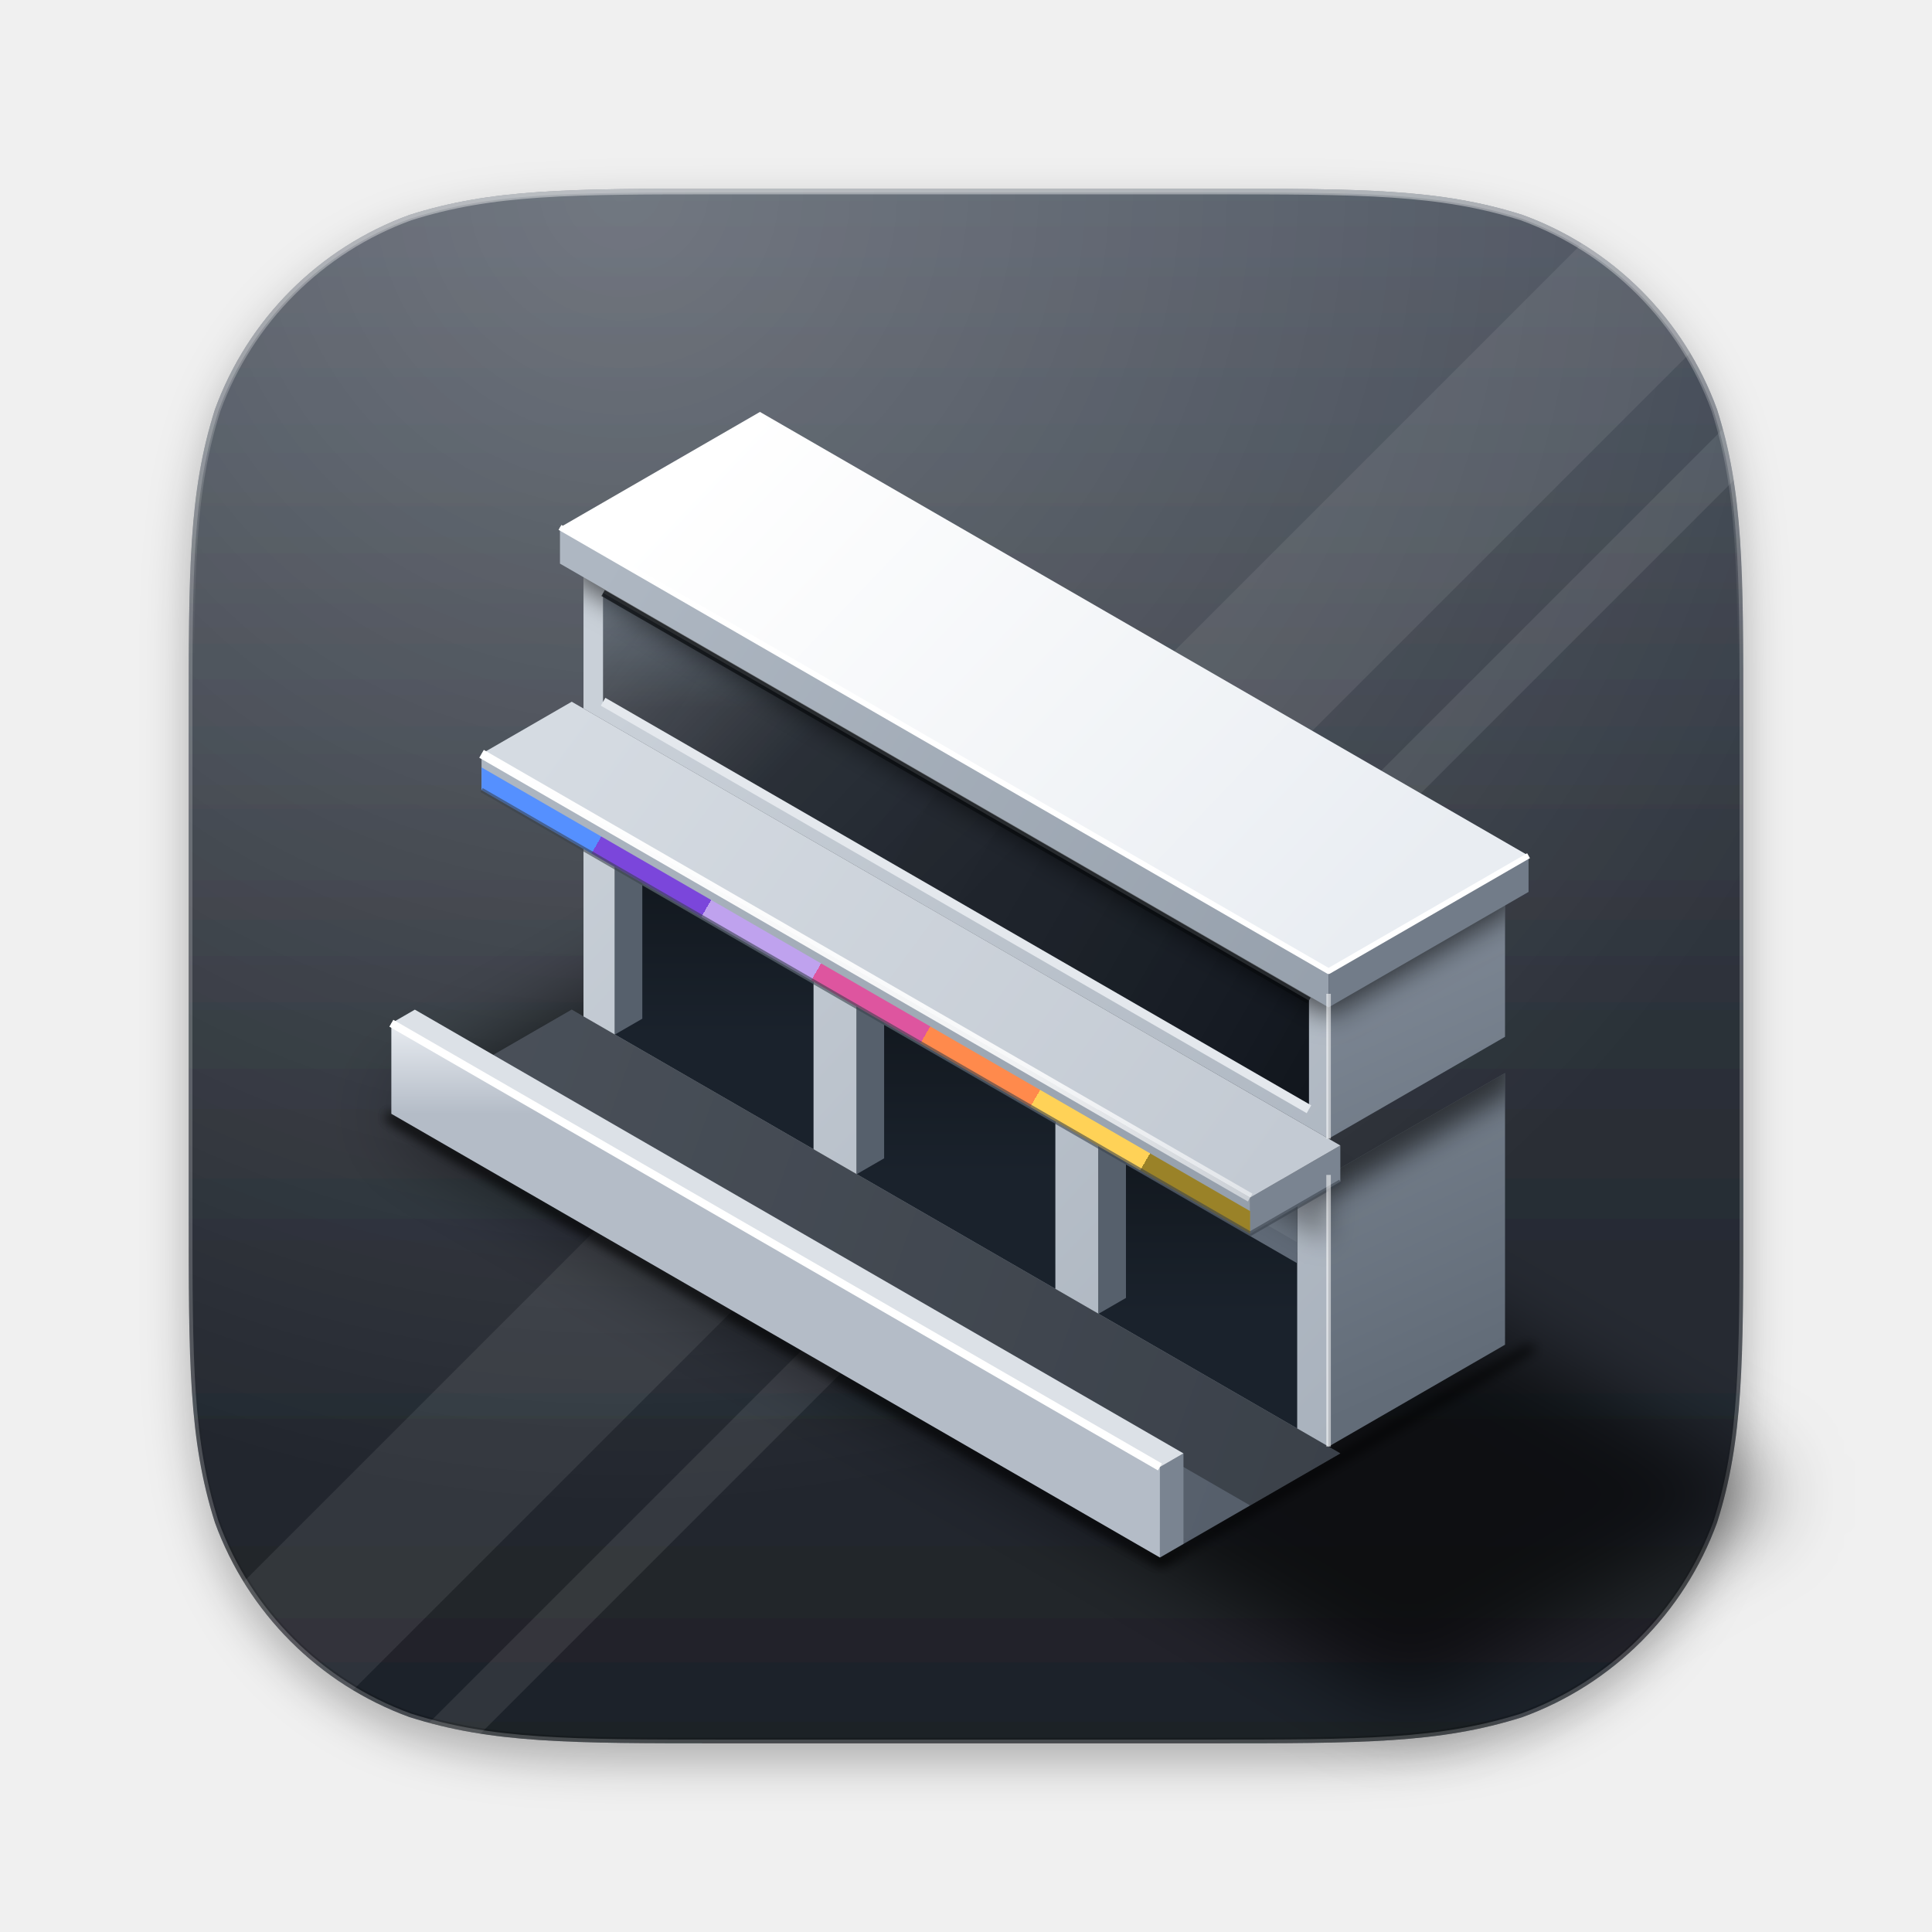
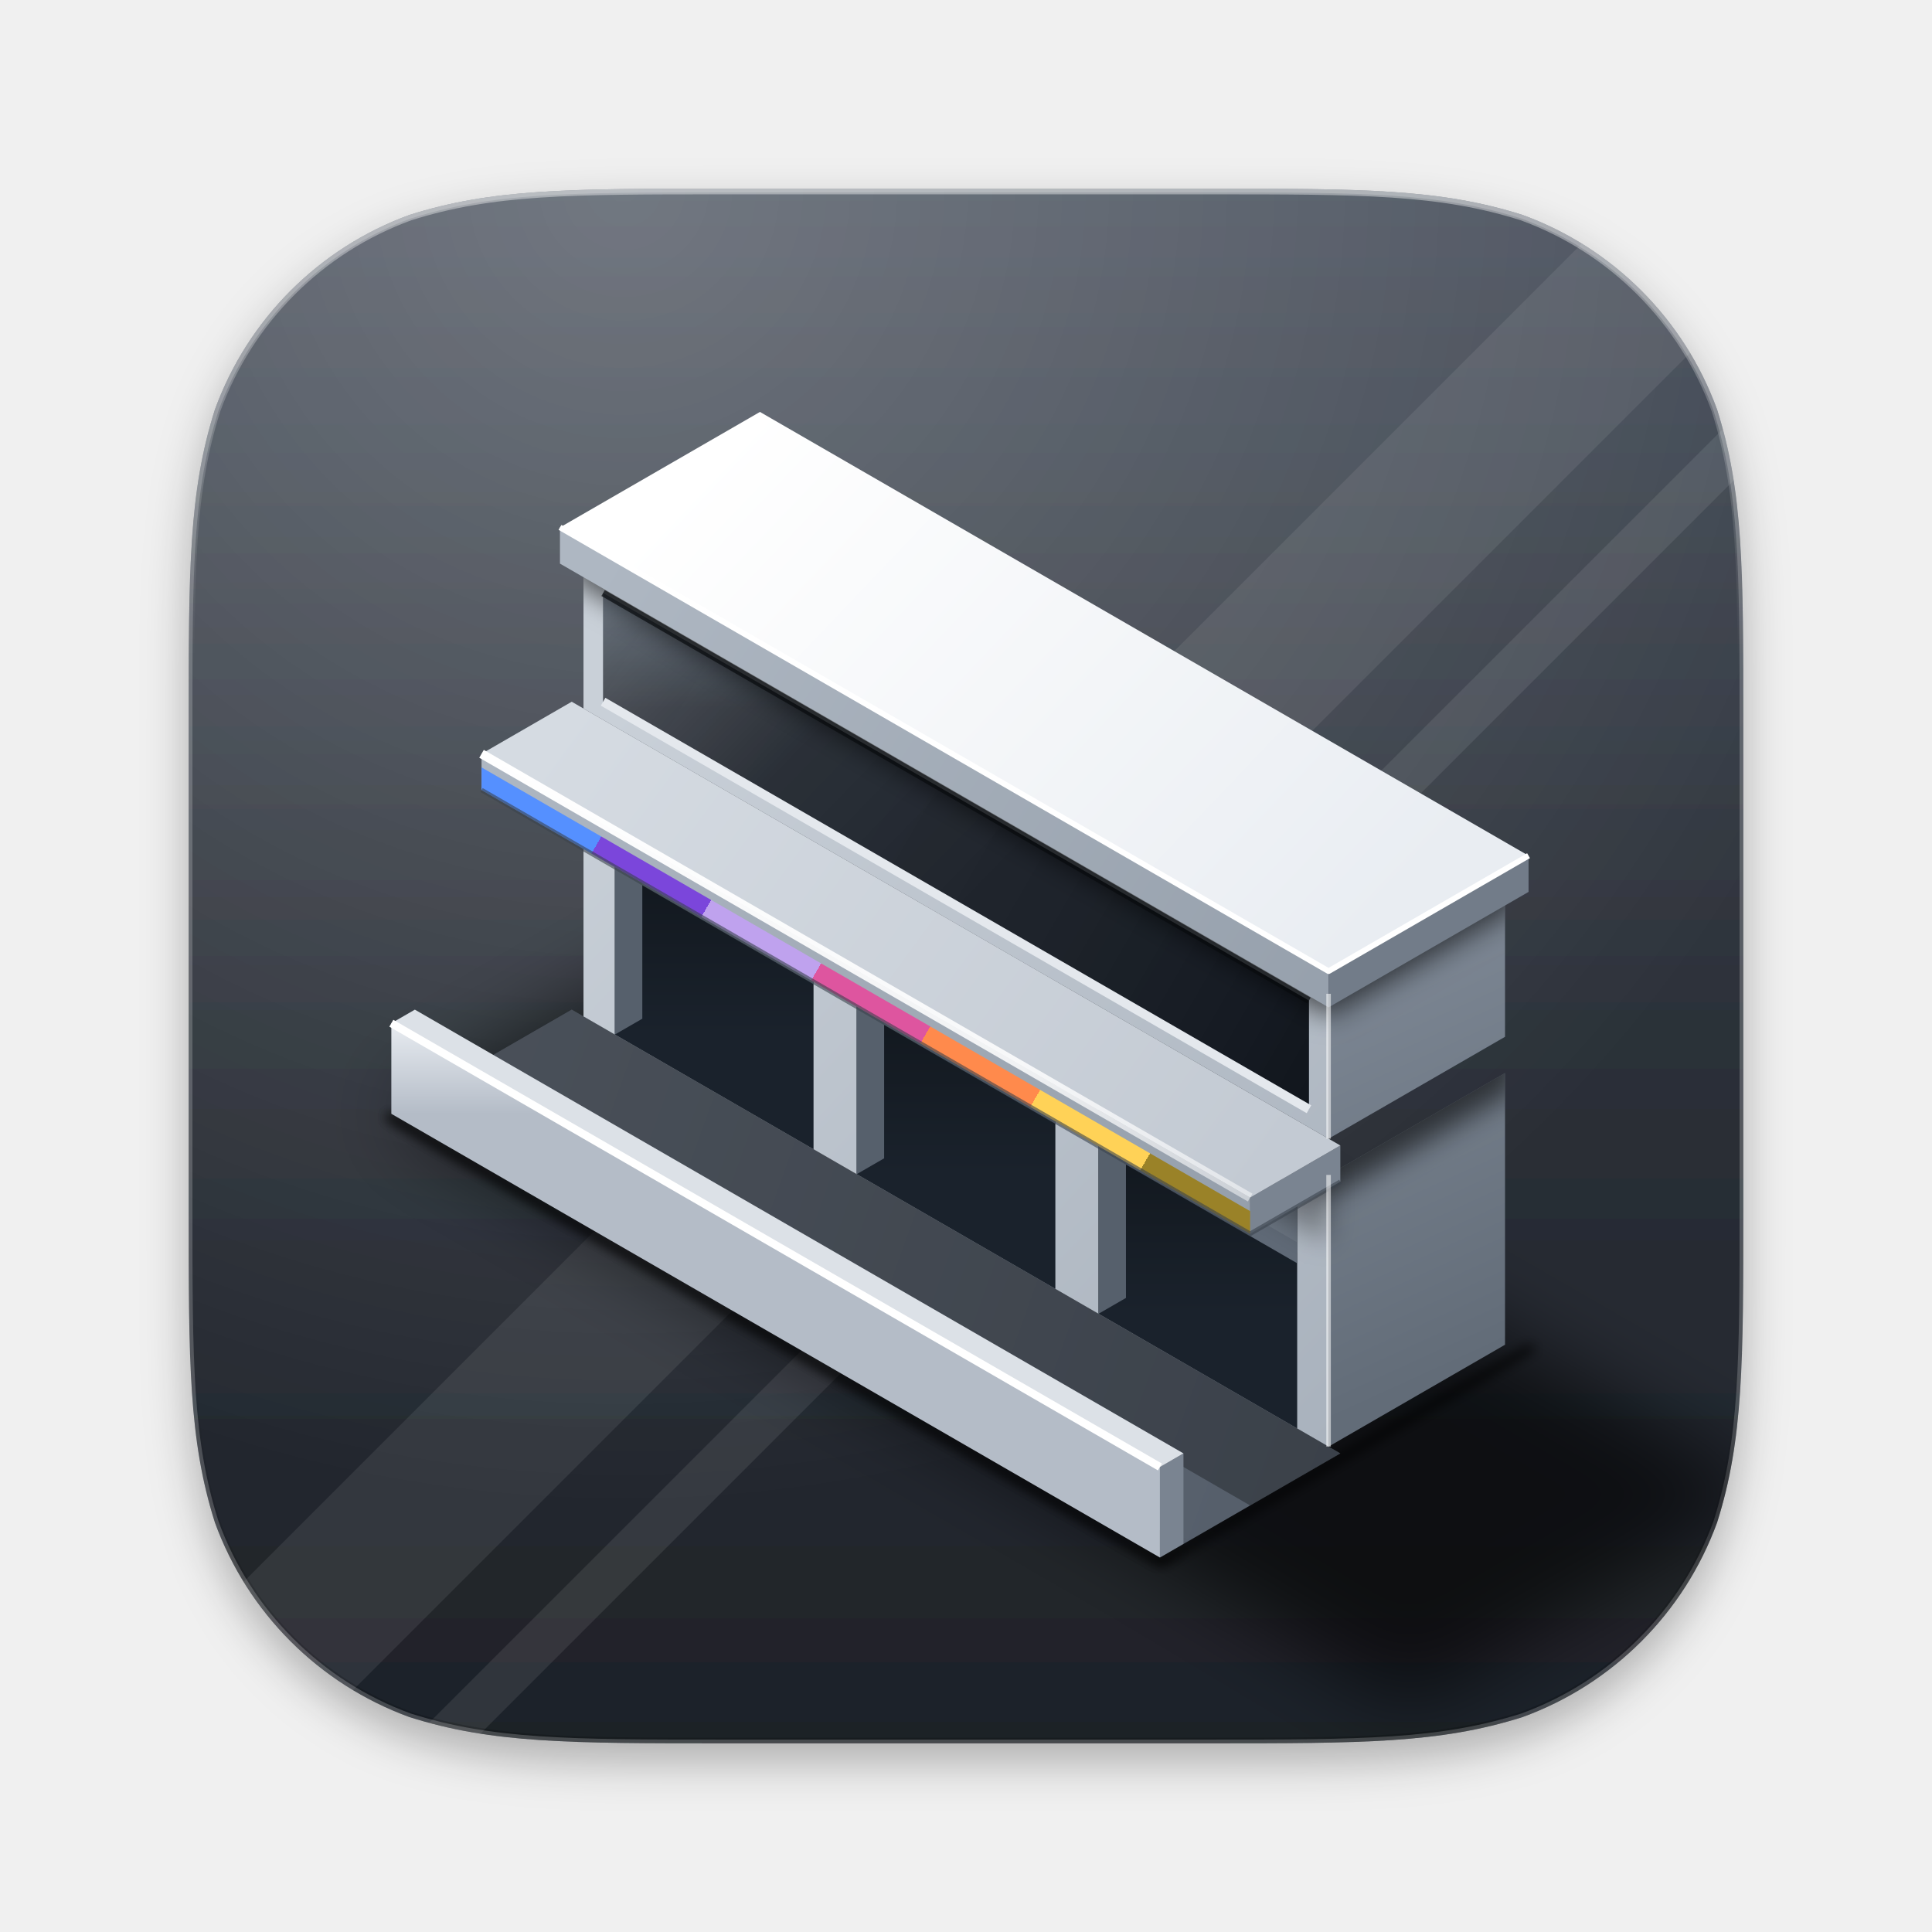
<svg xmlns="http://www.w3.org/2000/svg" width="1024" height="1024" viewBox="0 0 1024 1024">
  <defs>
    <linearGradient id="k3bg" x1="0" y1="100" x2="0" y2="924" gradientUnits="userSpaceOnUse">
      <stop offset="0" stop-color="#4A525E" />
      <stop offset="0.55" stop-color="#2B3038" />
      <stop offset="1" stop-color="#1E2228" />
    </linearGradient>
    <radialGradient id="k3sheen" cx="330.72" cy="100" r="700.4" gradientUnits="userSpaceOnUse">
      <stop offset="0" stop-color="#FFFFFF" stop-opacity="0.22" />
      <stop offset="1" stop-color="#FFFFFF" stop-opacity="0" />
    </radialGradient>
    <linearGradient id="k3edge" x1="0" y1="100" x2="0" y2="924" gradientUnits="userSpaceOnUse">
      <stop offset="0" stop-color="#FFFFFF" stop-opacity="0.4" />
      <stop offset="0.3" stop-color="#FFFFFF" stop-opacity="0" />
      <stop offset="0.75" stop-color="#000000" stop-opacity="0" />
      <stop offset="1" stop-color="#000000" stop-opacity="0.18" />
    </linearGradient>
    <clipPath id="k3clip">
      <path d="M383.41 100H640.59C722.19 100 763 100 806.92 113.89C854.88 131.34 892.66 169.12 910.11 217.08C924 261 924 301.81 924 383.41V640.59C924 722.19 924 763 910.11 806.92C892.66 854.88 854.88 892.66 806.92 910.11C763 924 722.19 924 640.59 924H383.41C301.81 924 261 924 217.08 910.11C169.12 892.66 131.34 854.88 113.89 806.92C100 763 100 722.19 100 640.59V383.41C100 301.81 100 261 113.89 217.08C131.34 169.12 169.12 131.34 217.08 113.89C261 100 301.81 100 383.41 100Z" />
    </clipPath>
    <filter id="k3gs" x="-20%" y="-20%" width="140%" height="140%">
      <feDropShadow dx="0" dy="10" stdDeviation="12" flood-color="#07080A" flood-opacity="0.32" />
    </filter>
    <filter id="k3ts" color-interpolation-filters="sRGB" x="-10%" y="-10%" width="120%" height="125%">
      <feDropShadow dx="0" dy="10" stdDeviation="12" flood-color="#000" flood-opacity="0.28" />
    </filter>
    <linearGradient id="k3btop" gradientUnits="userSpaceOnUse" x1="72.75" y1="-264" x2="329.09" y2="-20">
      <stop offset="0" stop-color="#FFFFFF" />
      <stop offset="1" stop-color="#E9EDF2" />
    </linearGradient>
    <linearGradient id="k3bfront" gradientUnits="userSpaceOnUse" x1="0" y1="-120" x2="329.09" y2="190">
      <stop offset="0" stop-color="#C9D0D8" />
      <stop offset="1" stop-color="#A9B2BD" />
    </linearGradient>
    <linearGradient id="k3bend" gradientUnits="userSpaceOnUse" x1="329.09" y1="-26" x2="407.03" y2="145">
      <stop offset="0" stop-color="#7E8895" />
      <stop offset="1" stop-color="#626C78" />
    </linearGradient>
    <linearGradient id="k3bcnpTop" gradientUnits="userSpaceOnUse" x1="-5.2" y1="-139" x2="294.45" y2="80">
      <stop offset="0" stop-color="#D5DBE2" />
      <stop offset="1" stop-color="#C3CAD3" />
    </linearGradient>
    <linearGradient id="k3bcnpFront" gradientUnits="userSpaceOnUse" x1="-45.03" y1="-116" x2="294.45" y2="96">
      <stop offset="0" stop-color="#E4E8ED" />
      <stop offset="1" stop-color="#C8CFD8" />
    </linearGradient>
    <linearGradient id="k3bedge" gradientUnits="userSpaceOnUse" x1="-45.03" y1="-116" x2="294.45" y2="96">
      <stop offset="0" stop-color="#AEB7C2" />
      <stop offset="1" stop-color="#959FAB" />
    </linearGradient>
    <linearGradient id="k3bglass" gradientUnits="userSpaceOnUse" x1="0" y1="-200" x2="0" y2="-136">
      <stop offset="0" stop-color="#4A5B70" />
      <stop offset="0.45" stop-color="#222D3A" />
      <stop offset="1" stop-color="#121821" />
    </linearGradient>
    <linearGradient id="k3bglassL" gradientUnits="userSpaceOnUse" x1="0" y1="-136" x2="329.09" y2="54">
      <stop offset="0" stop-color="#FFFFFF" stop-opacity="0.06" />
      <stop offset="1" stop-color="#000000" stop-opacity="0.18" />
    </linearGradient>
    <linearGradient id="k3bspec" gradientUnits="userSpaceOnUse" x1="-45.03" y1="-116" x2="294.45" y2="80">
      <stop offset="0" stop-color="#FFFFFF" />
      <stop offset="0.7" stop-color="#FFFFFF" stop-opacity="0.85" />
      <stop offset="1" stop-color="#FFFFFF" stop-opacity="0.5" />
    </linearGradient>
    <linearGradient id="k3bpwFront" gradientUnits="userSpaceOnUse" x1="-84.87" y1="3" x2="-84.87" y2="43">
      <stop offset="0" stop-color="#E8ECF1" />
      <stop offset="1" stop-color="#B4BCC7" />
    </linearGradient>
    <linearGradient id="k3bsheen" gradientUnits="userSpaceOnUse" x1="0" y1="-200" x2="164.54" y2="-41">
      <stop offset="0" stop-color="#FFFFFF" stop-opacity="0.28" />
      <stop offset="0.55" stop-color="#FFFFFF" stop-opacity="0.04" />
      <stop offset="1" stop-color="#FFFFFF" stop-opacity="0" />
    </linearGradient>
    <linearGradient id="k3bdoor" gradientUnits="userSpaceOnUse" x1="0" y1="-120" x2="329.09" y2="142">
      <stop offset="0" stop-color="#7F8996" />
      <stop offset="1" stop-color="#66707C" />
    </linearGradient>
    <linearGradient id="k3bapron" gradientUnits="userSpaceOnUse" x1="-84.87" y1="43" x2="334.29" y2="193">
      <stop offset="0" stop-color="#6A7380" />
      <stop offset="1" stop-color="#545D69" />
    </linearGradient>
    <linearGradient id="k3bstripe" gradientUnits="userSpaceOnUse" x1="-45.03" y1="-100" x2="294.45" y2="96">
      <stop offset="0" stop-color="#5590FF" />
      <stop offset="0.143" stop-color="#5590FF" />
      <stop offset="0.143" stop-color="#7B46DB" />
      <stop offset="0.286" stop-color="#7B46DB" />
      <stop offset="0.286" stop-color="#BFA2EE" />
      <stop offset="0.429" stop-color="#BFA2EE" />
      <stop offset="0.429" stop-color="#DE559F" />
      <stop offset="0.571" stop-color="#DE559F" />
      <stop offset="0.571" stop-color="#FF8A4C" />
      <stop offset="0.714" stop-color="#FF8A4C" />
      <stop offset="0.714" stop-color="#FFD257" />
      <stop offset="0.857" stop-color="#FFD257" />
      <stop offset="0.857" stop-color="#9A8228" />
      <stop offset="1" stop-color="#9A8228" />
    </linearGradient>
    <linearGradient id="k3blong" gradientUnits="userSpaceOnUse" x1="0" y1="0" x2="160" y2="100">
      <stop offset="0" stop-color="#000000" stop-opacity="0.55" />
      <stop offset="1" stop-color="#000000" stop-opacity="0" />
    </linearGradient>
    <filter id="k3bsoft" x="-40%" y="-40%" width="180%" height="180%" color-interpolation-filters="sRGB">
      <feGaussianBlur stdDeviation="18" />
    </filter>
    <filter id="k3bcrisp" x="-40%" y="-40%" width="180%" height="180%" color-interpolation-filters="sRGB">
      <feGaussianBlur stdDeviation="2.5" />
    </filter>
    <filter id="k3bao" x="-40%" y="-40%" width="180%" height="180%" color-interpolation-filters="sRGB">
      <feGaussianBlur stdDeviation="6" />
    </filter>
    <clipPath id="k3bbay0">
      <path d="M13.86 8L101.61 58.67L101.61 -47.33L13.86 -98Z" />
    </clipPath>
    <linearGradient id="k3bin0" gradientUnits="userSpaceOnUse" x1="13.86" y1="-98" x2="13.86" y2="8">
      <stop offset="0" stop-color="#0E1318" />
      <stop offset="1" stop-color="#1A222C" />
    </linearGradient>
    <clipPath id="k3bbay1">
      <path d="M120.67 69.67L208.42 120.33L208.42 14.33L120.67 -36.33Z" />
    </clipPath>
    <linearGradient id="k3bin1" gradientUnits="userSpaceOnUse" x1="120.67" y1="-36.33" x2="120.67" y2="69.67">
      <stop offset="0" stop-color="#0E1318" />
      <stop offset="1" stop-color="#1A222C" />
    </linearGradient>
    <clipPath id="k3bbay2">
      <path d="M227.48 131.33L315.23 182L315.23 76L227.48 25.33Z" />
    </clipPath>
    <linearGradient id="k3bin2" gradientUnits="userSpaceOnUse" x1="227.48" y1="25.33" x2="227.48" y2="131.33">
      <stop offset="0" stop-color="#0E1318" />
      <stop offset="1" stop-color="#1A222C" />
    </linearGradient>
    <clipPath id="k3bg0">
      <path d="M0 0L329.09 190L329.09 70L0 -120ZM329.09 190L407.03 145L407.03 25L329.09 70Z" />
    </clipPath>
    <clipPath id="k3bup">
      <path d="M0 -136L329.09 54L329.09 -10L0 -200ZM329.09 54L407.03 9L407.03 -55L329.09 -10Z" />
    </clipPath>
  </defs>
  <path d="M383.41 100H640.59C722.19 100 763 100 806.92 113.89C854.88 131.34 892.66 169.12 910.11 217.08C924 261 924 301.81 924 383.41V640.59C924 722.19 924 763 910.11 806.92C892.66 854.88 854.88 892.66 806.92 910.11C763 924 722.19 924 640.59 924H383.41C301.81 924 261 924 217.08 910.11C169.12 892.66 131.34 854.88 113.89 806.92C100 763 100 722.19 100 640.59V383.41C100 301.81 100 261 113.89 217.08C131.34 169.12 169.12 131.34 217.08 113.89C261 100 301.81 100 383.41 100Z" fill="url(#k3bg)" filter="url(#k3ts)" />
  <g clip-path="url(#k3clip)">
    <path d="M60 907.52L907.52 60L1022.88 60L60 1022.88Z" fill="#FFFFFF" opacity="0.08" />
    <path d="M60 1080.56L1080.56 60L1113.52 60L60 1113.52Z" fill="#FFFFFF" opacity="0.088" />
    <rect x="100" y="100" width="824" height="824" fill="url(#k3sheen)" />
    <path d="M383.41 100H640.59C722.19 100 763 100 806.92 113.89C854.88 131.34 892.66 169.12 910.11 217.08C924 261 924 301.81 924 383.41V640.59C924 722.19 924 763 910.11 806.92C892.66 854.88 854.88 892.66 806.92 910.11C763 924 722.19 924 640.59 924H383.41C301.81 924 261 924 217.08 910.11C169.12 892.66 131.34 854.88 113.89 806.92C100 763 100 722.19 100 640.59V383.41C100 301.81 100 261 113.89 217.08C131.34 169.12 169.12 131.34 217.08 113.89C261 100 301.81 100 383.41 100Z" fill="none" stroke="url(#k3edge)" stroke-width="6" />
    <path d="M383.41 100H640.59C722.19 100 763 100 806.92 113.89C854.88 131.34 892.66 169.12 910.11 217.08C924 261 924 301.81 924 383.41V640.59C924 722.19 924 763 910.11 806.92C892.66 854.88 854.88 892.66 806.92 910.11C763 924 722.19 924 640.59 924H383.41C301.81 924 261 924 217.08 910.11C169.12 892.66 131.34 854.88 113.89 806.92C100 763 100 722.19 100 640.59V383.41C100 301.81 100 261 113.89 217.08C131.34 169.12 169.12 131.34 217.08 113.89C261 100 301.81 100 383.41 100Z" fill="none" stroke="#FFFFFF" stroke-opacity="0.2" stroke-width="4" />
  </g>
-   <g transform="translate(512 512) scale(1) translate(-512 -512)">
-     <g transform="translate(309.26 538.73) scale(1.2)">
-       <g filter="url(#k3bsoft)" opacity="0.75">
-         <path d="M-84.87 43L254.61 239L364.61 305L527.42 211L187.94 15L77.94 -51Z" fill="#000" opacity="0.8" />
+   <g clip-path="url(#k3clip)">
+     <g transform="translate(512 512) scale(1) translate(-512 -512)">
+       <g transform="translate(309.26 538.73) scale(1.2)">
+         <g filter="url(#k3bsoft)" opacity="0.75">
+           <path d="M-84.87 43L254.61 239L364.61 305L527.42 211L187.94 15L77.94 -51Z" fill="#000" opacity="0.8" />
+         </g>
+         <g filter="url(#k3bcrisp)" opacity="0.8">
+           <path d="M-84.87 43L254.61 239L417.42 145L420.89 147L255.48 242.5L-87.47 44.5Z" fill="#000" />
+         </g>
+         <path d="M-74.48 37L265 233L334.29 193L-5.2 -3Z" fill="url(#k3bapron)" />
+         <path d="M-45.03 20L294.45 216L334.29 193L-5.2 -3Z" fill="#000" opacity="0.3" />
+         <path d="M0 0L329.09 190L329.09 70L0 -120Z" fill="url(#k3bfront)" />
+         <path d="M329.09 190L407.03 145L407.03 25L329.09 70Z" fill="url(#k3bend)" />
+         <g clip-path="url(#k3bbay0)">
+           <path d="M13.86 8L101.61 58.67L101.61 -47.33L13.86 -98Z" fill="url(#k3bin0)" />
+           <path d="M25.98 -62.6L113.74 -11.93L113.74 -54.33L25.98 -105Z" fill="url(#k3bdoor)" />
+           <path d="M25.98 -62.6L113.74 -11.93" stroke="#5F6976" stroke-width="8" />
+           <path d="M13.86 8L25.98 1L25.98 -105L13.86 -98Z" fill="#56606C" />
+           <path d="M13.86 -98L101.61 -47.33L113.74 -54.33L25.98 -105Z" fill="#2B323B" />
+         </g>
+         <g clip-path="url(#k3bbay1)">
+           <path d="M120.67 69.67L208.42 120.33L208.42 14.33L120.67 -36.33Z" fill="url(#k3bin1)" />
+           <path d="M132.79 -0.93L220.55 49.73L220.55 7.33L132.79 -43.33Z" fill="url(#k3bdoor)" />
+           <path d="M132.79 -0.93L220.55 49.73" stroke="#5F6976" stroke-width="8" />
+           <path d="M120.67 69.67L132.79 62.67L132.79 -43.33L120.67 -36.33Z" fill="#56606C" />
+           <path d="M120.67 -36.33L208.42 14.33L220.55 7.33L132.79 -43.33Z" fill="#2B323B" />
+         </g>
+         <g clip-path="url(#k3bbay2)">
+           <path d="M227.48 131.33L315.23 182L315.23 76L227.48 25.33Z" fill="url(#k3bin2)" />
+           <path d="M239.6 60.73L327.36 111.4L327.36 69L239.6 18.33Z" fill="url(#k3bdoor)" />
+           <path d="M239.6 60.73L327.36 111.4" stroke="#5F6976" stroke-width="8" />
+           <path d="M227.48 131.33L239.6 124.33L239.6 18.33L227.48 25.33Z" fill="#56606C" />
+           <path d="M227.48 25.33L315.23 76L327.36 69L239.6 18.33Z" fill="#2B323B" />
+         </g>
+         <g clip-path="url(#k3bg0)">
+           <g filter="url(#k3bao)" opacity="0.6">
+             <path d="M-5.2 -113L329.09 80L412.23 32L412.23 16L-5.2 -129Z" fill="#000" />
+           </g>
+         </g>
+         <g clip-path="url(#k3bg0)">
+           <g filter="url(#k3bao)" opacity="0.35">
+             <path d="M-5.2 -93L329.09 100L329.09 66L-5.2 -127Z" fill="#000" />
+           </g>
+         </g>
+         <path d="M0 -136L329.09 54L329.09 -10L0 -200Z" fill="url(#k3bfront)" />
+         <path d="M329.09 54L407.03 9L407.03 -55L329.09 -10Z" fill="url(#k3bend)" />
+         <path d="M8.66 -139L320.43 41L320.43 -7L8.66 -187Z" fill="url(#k3bglass)" />
+         <path d="M8.66 -139L320.43 41L320.43 -7L8.66 -187Z" fill="url(#k3bglassL)" />
+         <path d="M8.66 -139L320.43 41L320.43 -7L8.66 -187Z" fill="url(#k3bsheen)" />
+         <path d="M8.66 -139L320.43 41" stroke="#E4E8ED" stroke-width="4" />
+         <path d="M8.66 -187L320.43 -7" stroke="#0B0F14" stroke-width="3" opacity="0.7" />
+         <g clip-path="url(#k3bup)">
+           <g filter="url(#k3bao)" opacity="0.6">
+             <path d="M-5.2 -193L329.09 0L412.23 -48L412.23 -64L-5.2 -209Z" fill="#000" />
+           </g>
+         </g>
+         <path d="M-45.03 -100L294.45 96L294.45 80L-45.03 -116Z" fill="url(#k3bedge)" />
+         <path d="M294.45 96L334.29 73L334.29 57L294.45 80Z" fill="#7A8491" />
+         <path d="M-45.03 -116L294.45 80L334.29 57L-5.2 -139Z" fill="url(#k3bcnpTop)" />
+         <path d="M-45.03 -100L294.45 96L294.45 86L-45.03 -110Z" fill="url(#k3bstripe)" />
+         <path d="M-45.03 -116L294.45 80" stroke="url(#k3bspec)" stroke-width="4" />
+         <path d="M-45.03 -100L294.45 96L334.29 73" stroke="#3A424C" stroke-width="2" fill="none" opacity="0.6" />
+         <path d="M-10.39 -200L329.09 -4L329.09 -20L-10.39 -216Z" fill="url(#k3bedge)" />
+         <path d="M329.09 -4L417.42 -55L417.42 -71L329.09 -20Z" fill="#727C89" />
+         <path d="M-10.39 -216L329.09 -20L417.42 -71L77.94 -267Z" fill="url(#k3btop)" />
+         <path d="M-10.39 -216L329.09 -20L417.42 -71" stroke="#FFFFFF" stroke-width="2.5" fill="none" stroke-linejoin="round" />
+         <g filter="url(#k3bcrisp)" opacity="0.8">
+           <path d="M-84.87 43L254.61 239L267.6 234.5L254.61 242L-87.47 44.5Z" fill="#000" />
+         </g>
+         <path d="M-84.87 43L254.61 239L254.61 199L-84.87 3Z" fill="url(#k3bpwFront)" />
+         <path d="M254.61 239L265 233L265 193L254.61 199Z" fill="#7A8491" />
+         <path d="M-84.87 3L254.61 199L265 193L-74.48 -3Z" fill="#DCE1E7" />
+         <path d="M-84.87 3L254.61 199" stroke="#FFFFFF" stroke-width="3.5" />
+         <path d="M329.09 190L329.09 70M329.09 54L329.09 -10" stroke="#FFFFFF" stroke-width="2" opacity="0.55" />
      </g>
-       <g filter="url(#k3bcrisp)" opacity="0.8">
-         <path d="M-84.87 43L254.61 239L417.42 145L420.89 147L255.48 242.5L-87.47 44.5Z" fill="#000" />
-       </g>
-       <path d="M-74.48 37L265 233L334.29 193L-5.2 -3Z" fill="url(#k3bapron)" />
-       <path d="M-45.03 20L294.45 216L334.29 193L-5.2 -3Z" fill="#000" opacity="0.3" />
-       <path d="M0 0L329.09 190L329.09 70L0 -120Z" fill="url(#k3bfront)" />
-       <path d="M329.09 190L407.03 145L407.03 25L329.09 70Z" fill="url(#k3bend)" />
-       <g clip-path="url(#k3bbay0)">
-         <path d="M13.86 8L101.61 58.67L101.61 -47.33L13.86 -98Z" fill="url(#k3bin0)" />
-         <path d="M25.98 -62.6L113.74 -11.93L113.74 -54.33L25.98 -105Z" fill="url(#k3bdoor)" />
-         <path d="M25.98 -62.6L113.74 -11.93" stroke="#5F6976" stroke-width="8" />
-         <path d="M13.86 8L25.98 1L25.98 -105L13.86 -98Z" fill="#56606C" />
-         <path d="M13.86 -98L101.61 -47.33L113.74 -54.33L25.98 -105Z" fill="#2B323B" />
-       </g>
-       <g clip-path="url(#k3bbay1)">
-         <path d="M120.67 69.67L208.42 120.33L208.42 14.33L120.67 -36.33Z" fill="url(#k3bin1)" />
-         <path d="M132.79 -0.93L220.55 49.73L220.55 7.33L132.79 -43.33Z" fill="url(#k3bdoor)" />
-         <path d="M132.79 -0.93L220.55 49.73" stroke="#5F6976" stroke-width="8" />
-         <path d="M120.67 69.67L132.79 62.67L132.79 -43.33L120.67 -36.33Z" fill="#56606C" />
-         <path d="M120.67 -36.33L208.42 14.33L220.55 7.33L132.79 -43.33Z" fill="#2B323B" />
-       </g>
-       <g clip-path="url(#k3bbay2)">
-         <path d="M227.48 131.33L315.23 182L315.23 76L227.48 25.33Z" fill="url(#k3bin2)" />
-         <path d="M239.6 60.73L327.36 111.4L327.36 69L239.6 18.33Z" fill="url(#k3bdoor)" />
-         <path d="M239.6 60.73L327.36 111.4" stroke="#5F6976" stroke-width="8" />
-         <path d="M227.48 131.33L239.6 124.33L239.6 18.33L227.48 25.33Z" fill="#56606C" />
-         <path d="M227.48 25.33L315.23 76L327.36 69L239.6 18.33Z" fill="#2B323B" />
-       </g>
-       <g clip-path="url(#k3bg0)">
-         <g filter="url(#k3bao)" opacity="0.6">
-           <path d="M-5.2 -113L329.09 80L412.23 32L412.23 16L-5.2 -129Z" fill="#000" />
-         </g>
-       </g>
-       <g clip-path="url(#k3bg0)">
-         <g filter="url(#k3bao)" opacity="0.35">
-           <path d="M-5.2 -93L329.09 100L329.09 66L-5.2 -127Z" fill="#000" />
-         </g>
-       </g>
-       <path d="M0 -136L329.09 54L329.09 -10L0 -200Z" fill="url(#k3bfront)" />
-       <path d="M329.09 54L407.03 9L407.03 -55L329.09 -10Z" fill="url(#k3bend)" />
-       <path d="M8.66 -139L320.43 41L320.43 -7L8.66 -187Z" fill="url(#k3bglass)" />
-       <path d="M8.66 -139L320.43 41L320.43 -7L8.66 -187Z" fill="url(#k3bglassL)" />
-       <path d="M8.66 -139L320.43 41L320.43 -7L8.66 -187Z" fill="url(#k3bsheen)" />
-       <path d="M8.66 -139L320.43 41" stroke="#E4E8ED" stroke-width="4" />
-       <path d="M8.66 -187L320.43 -7" stroke="#0B0F14" stroke-width="3" opacity="0.7" />
-       <g clip-path="url(#k3bup)">
-         <g filter="url(#k3bao)" opacity="0.6">
-           <path d="M-5.2 -193L329.09 0L412.23 -48L412.23 -64L-5.2 -209Z" fill="#000" />
-         </g>
-       </g>
-       <path d="M-45.03 -100L294.45 96L294.45 80L-45.03 -116Z" fill="url(#k3bedge)" />
-       <path d="M294.45 96L334.29 73L334.29 57L294.45 80Z" fill="#7A8491" />
-       <path d="M-45.03 -116L294.45 80L334.29 57L-5.2 -139Z" fill="url(#k3bcnpTop)" />
-       <path d="M-45.03 -100L294.45 96L294.45 86L-45.03 -110Z" fill="url(#k3bstripe)" />
-       <path d="M-45.03 -116L294.45 80" stroke="url(#k3bspec)" stroke-width="4" />
-       <path d="M-45.03 -100L294.45 96L334.29 73" stroke="#3A424C" stroke-width="2" fill="none" opacity="0.6" />
-       <path d="M-10.39 -200L329.09 -4L329.09 -20L-10.39 -216Z" fill="url(#k3bedge)" />
-       <path d="M329.09 -4L417.42 -55L417.42 -71L329.09 -20Z" fill="#727C89" />
-       <path d="M-10.39 -216L329.09 -20L417.42 -71L77.94 -267Z" fill="url(#k3btop)" />
-       <path d="M-10.39 -216L329.09 -20L417.42 -71" stroke="#FFFFFF" stroke-width="2.5" fill="none" stroke-linejoin="round" />
-       <g filter="url(#k3bcrisp)" opacity="0.8">
-         <path d="M-84.87 43L254.61 239L267.6 234.5L254.61 242L-87.47 44.5Z" fill="#000" />
-       </g>
-       <path d="M-84.87 43L254.61 239L254.61 199L-84.87 3Z" fill="url(#k3bpwFront)" />
-       <path d="M254.61 239L265 233L265 193L254.61 199Z" fill="#7A8491" />
-       <path d="M-84.87 3L254.61 199L265 193L-74.48 -3Z" fill="#DCE1E7" />
-       <path d="M-84.87 3L254.61 199" stroke="#FFFFFF" stroke-width="3.5" />
-       <path d="M329.09 190L329.09 70M329.09 54L329.09 -10" stroke="#FFFFFF" stroke-width="2" opacity="0.55" />
    </g>
  </g>
</svg>
